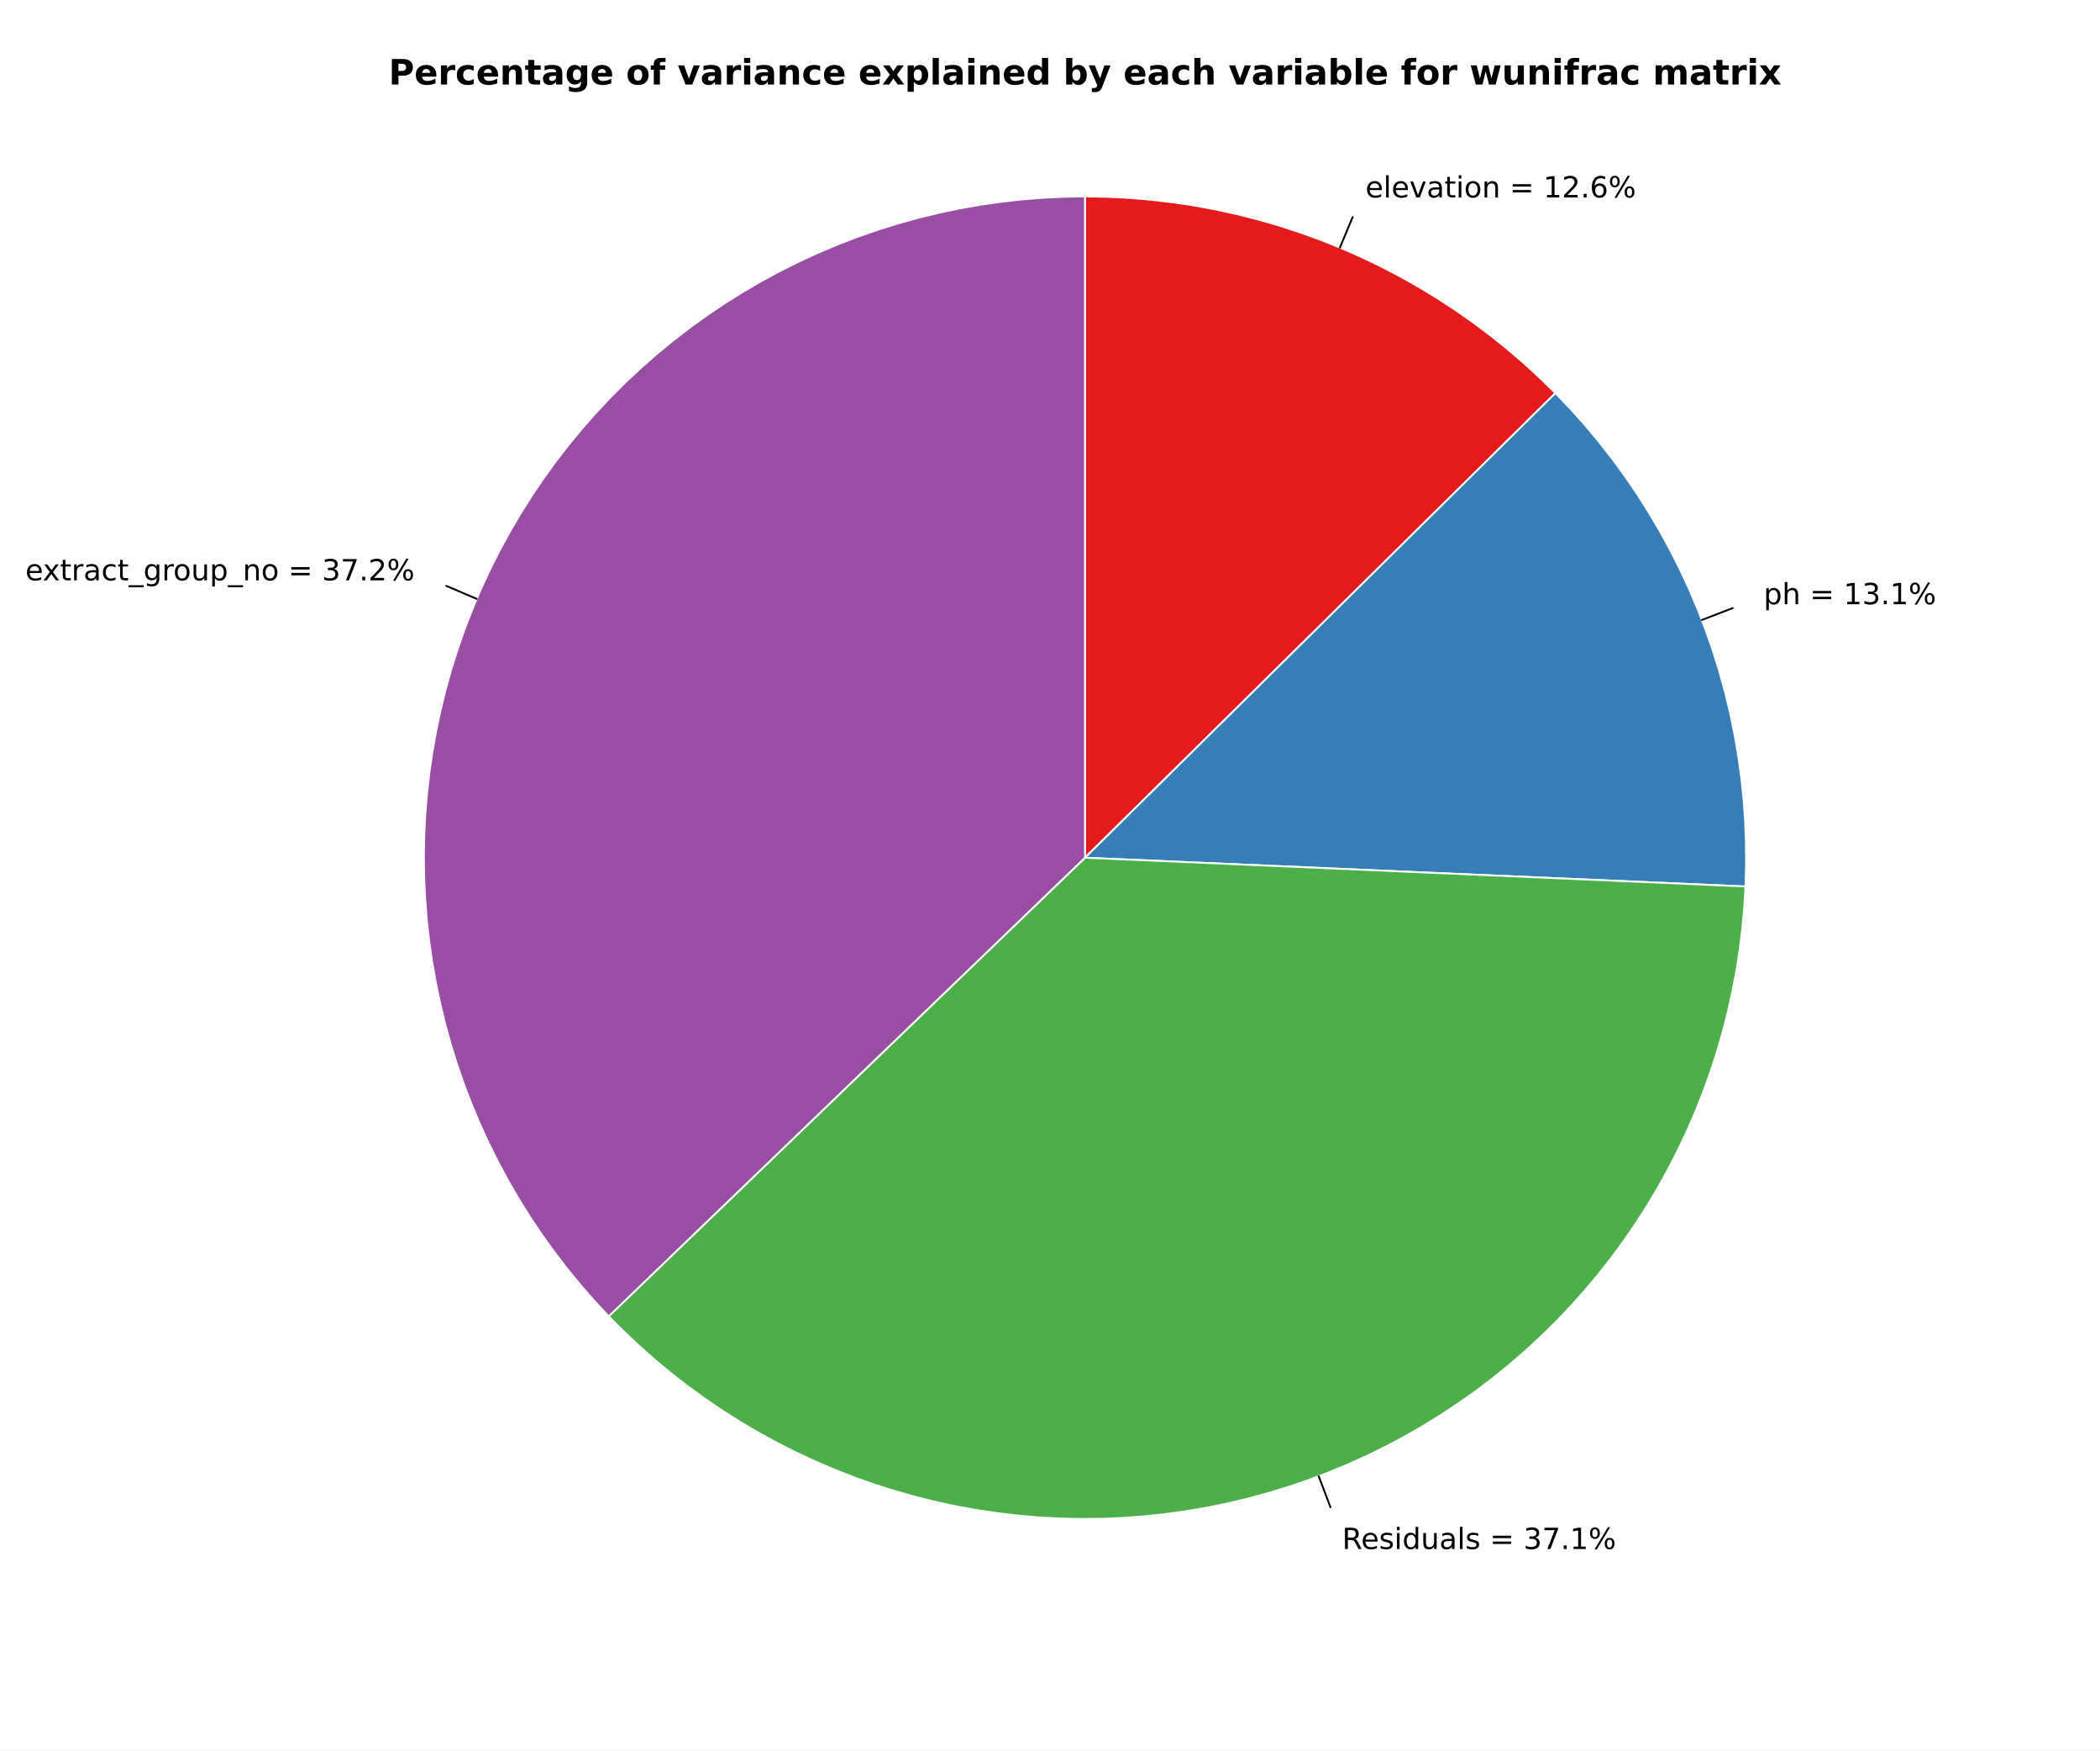
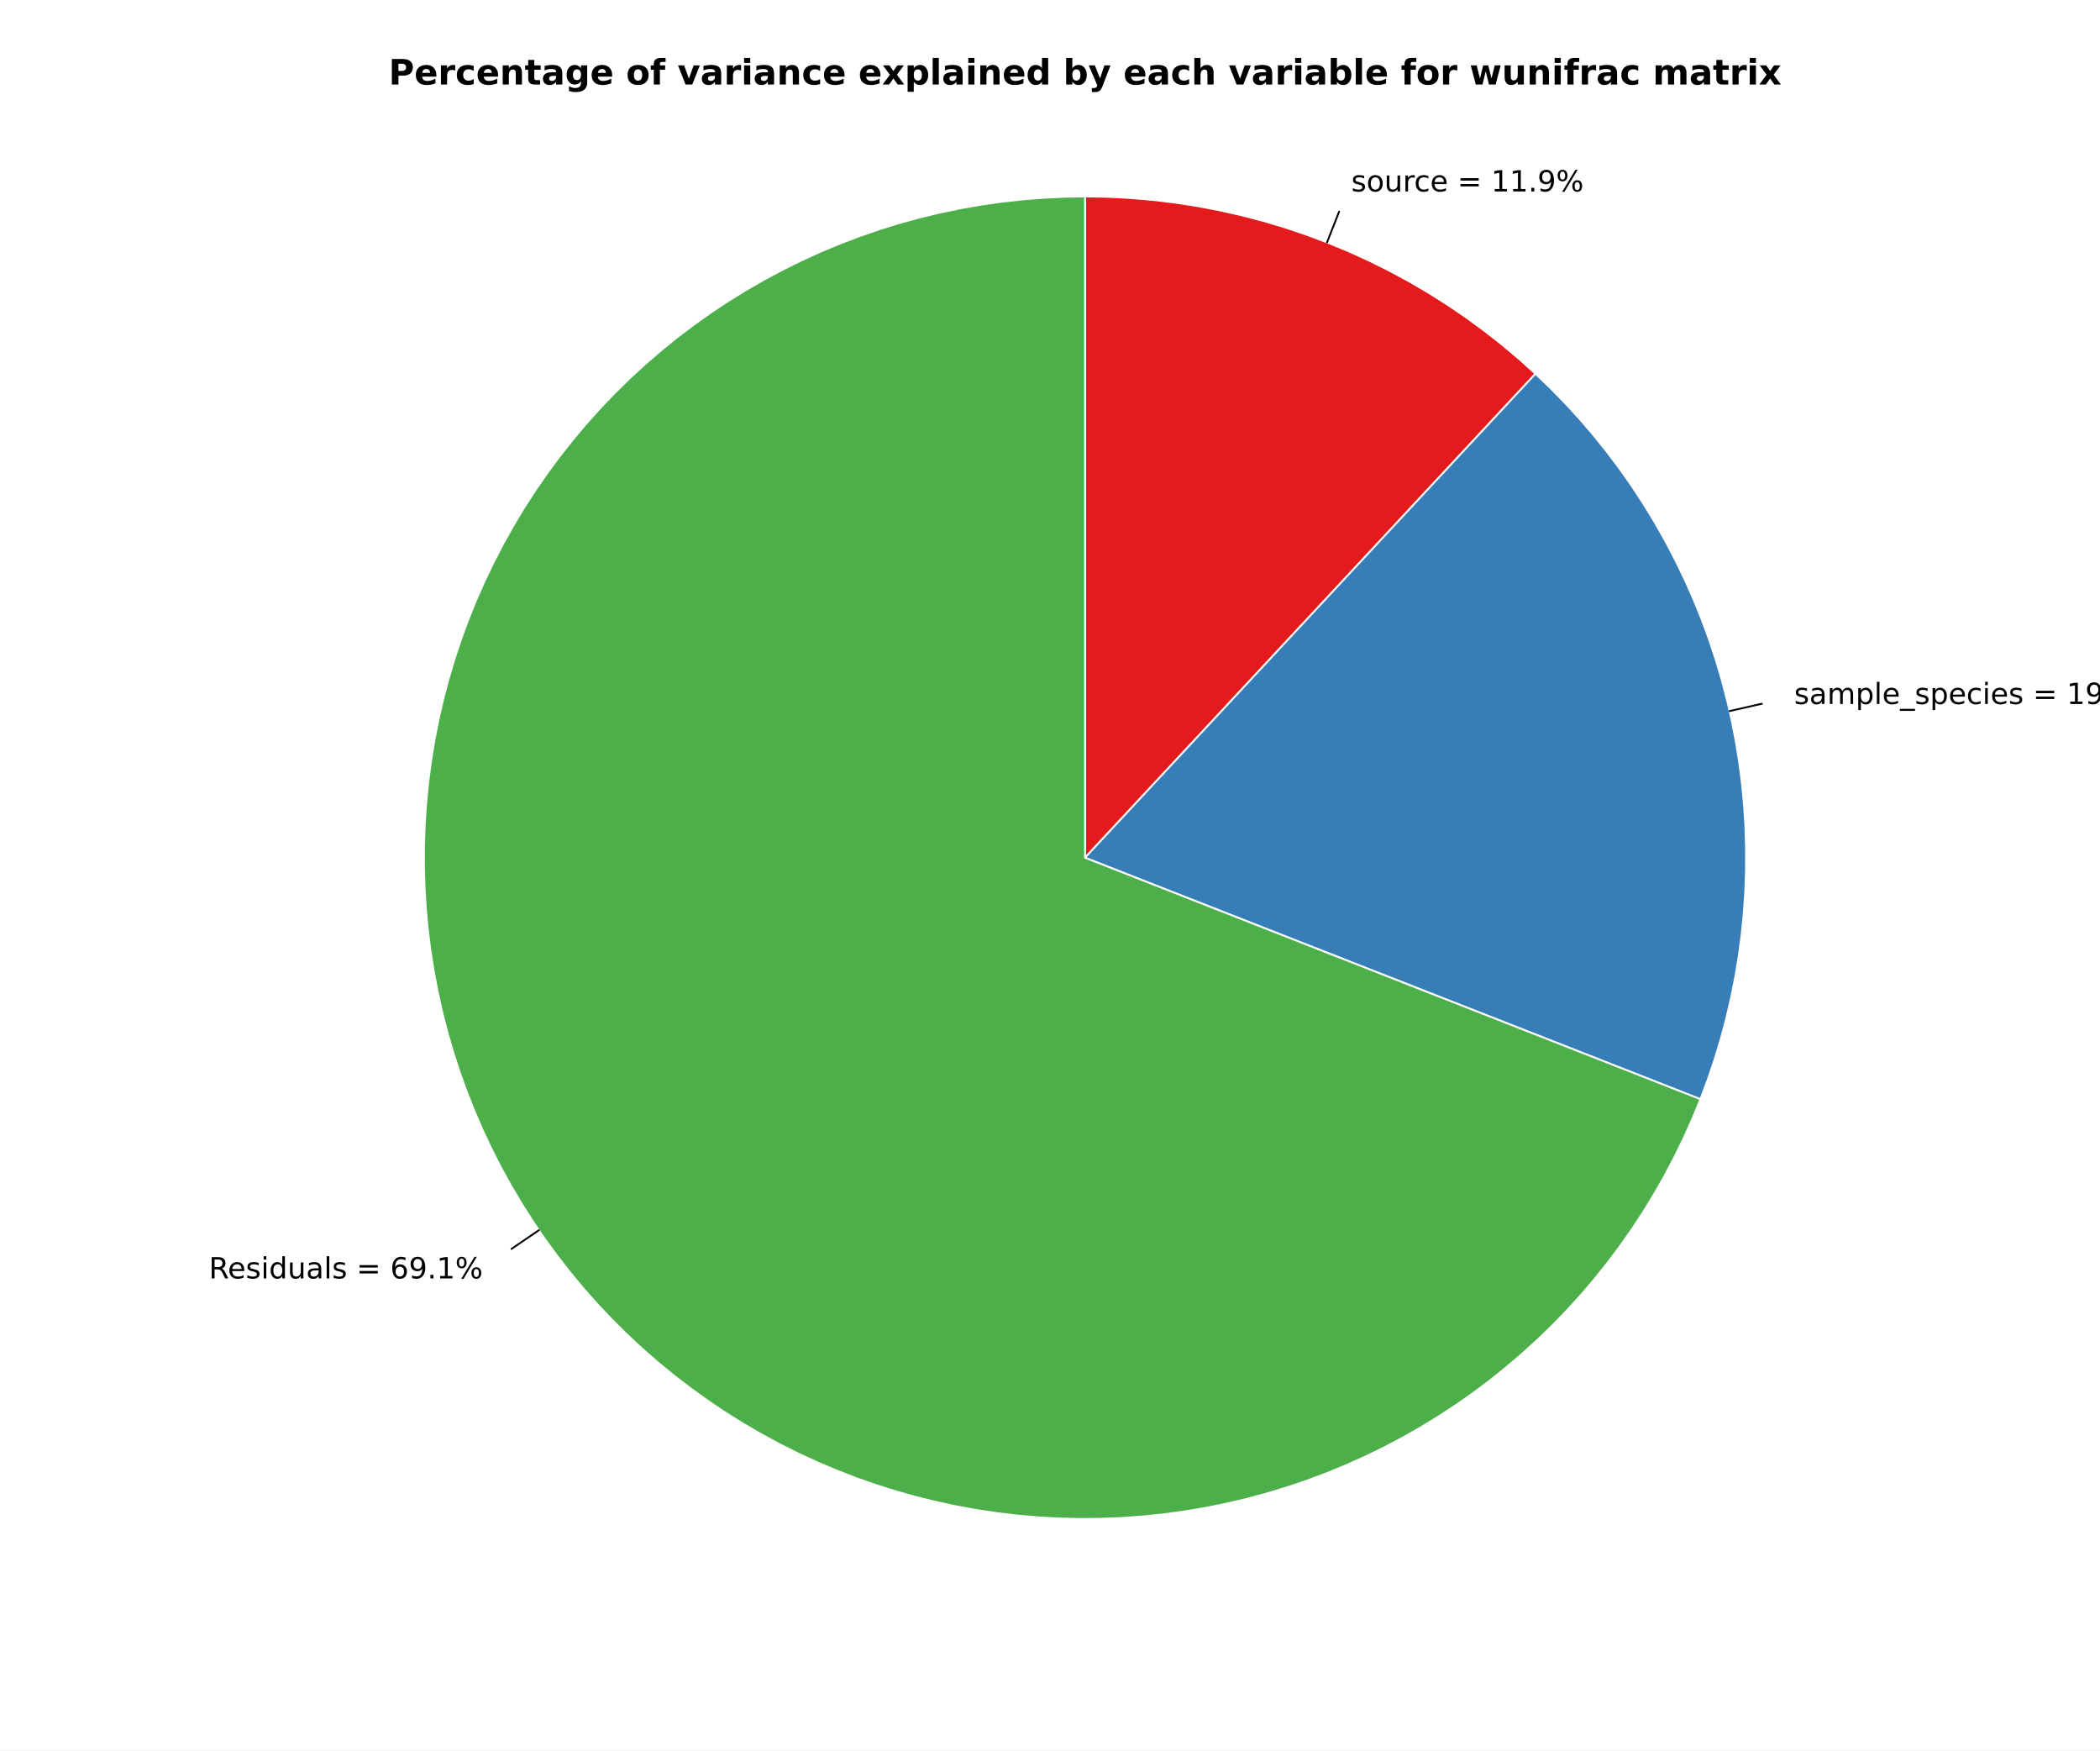
<svg xmlns="http://www.w3.org/2000/svg" viewBox="0 0 864.00 720.00">
  <defs>
    <style type="text/css">
    line, polyline, polygon, path, rect, circle {
      fill: none;
      stroke: #000000;
      stroke-linecap: round;
      stroke-linejoin: round;
      stroke-miterlimit: 10.00;
    }
  </style>
  </defs>
  <rect width="100%" height="100%" style="stroke: none; fill: #FFFFFF;" />
  <defs>
    <clipPath id="cpNTkuMDR8ODMzLjc2fDY0Ni41Nnw1OS4wNA==">
      <rect x="59.04" y="59.04" width="774.72" height="587.52" />
    </clipPath>
  </defs>
-   <polygon points="446.40,80.80 455.37,80.95 464.33,81.39 473.27,82.13 482.19,83.16 491.06,84.49 499.88,86.11 508.65,88.02 517.35,90.22 525.97,92.70 534.51,95.47 542.95,98.51 551.28,101.83 559.50,105.43 567.60,109.29 575.56,113.42 583.39,117.81 591.06,122.46 598.58,127.36 605.93,132.50 613.11,137.88 620.11,143.50 626.92,149.34 633.53,155.40 639.94,161.68 446.40,352.80 " style="stroke-width: 0.75; stroke: #FFFFFF; fill: #E41A1C;" clip-path="url(#cpNTkuMDR8ODMzLjc2fDY0Ni41Nnw1OS4wNA==)" />
-   <polyline points="551.28,101.83 556.52,89.29 " style="stroke-width: 0.75;" clip-path="url(#cpNTkuMDR8ODMzLjc2fDY0Ni41Nnw1OS4wNA==)" />
+   <polygon points="446.40,80.80 455.67,80.96 464.92,81.43 474.16,82.22 483.36,83.32 492.52,84.74 501.62,86.47 510.67,88.50 519.63,90.84 528.52,93.49 537.30,96.44 545.98,99.69 554.55,103.22 562.99,107.05 571.29,111.17 579.45,115.56 587.46,120.23 595.30,125.18 602.97,130.38 610.45,135.84 617.75,141.56 624.85,147.52 631.74,153.72 446.40,352.80 " style="stroke-width: 0.75; stroke: #FFFFFF; fill: #E41A1C;" clip-path="url(#cpNTkuMDR8ODMzLjc2fDY0Ni41Nnw1OS4wNA==)" />
+   <polyline points="545.98,99.69 550.96,87.03 " style="stroke-width: 0.75;" clip-path="url(#cpNTkuMDR8ODMzLjc2fDY0Ni41Nnw1OS4wNA==)" />
  <defs>
    <clipPath id="cpMC4wMHw4NjQuMDB8NzIwLjAwfDAuMDA=">
      <rect x="0.00" y="0.00" width="864.00" height="720.00" />
    </clipPath>
  </defs>
  <g clip-path="url(#cpMC4wMHw4NjQuMDB8NzIwLjAwfDAuMDA=)">
-     <text x="561.77" y="81.21" style="font-size: 12.00px; font-family: DejaVu Sans;" textLength="111.35px" lengthAdjust="spacingAndGlyphs">elevation = 12.6%</text>
+     <text x="555.94" y="78.74" style="font-size: 12.00px; font-family: DejaVu Sans;" textLength="95.92px" lengthAdjust="spacingAndGlyphs">source = 11.9%</text>
  </g>
  <defs>
    <clipPath id="cpNTkuMDR8ODMzLjc2fDY0Ni41Nnw1OS4wNA==">
      <rect x="59.04" y="59.04" width="774.72" height="587.52" />
    </clipPath>
  </defs>
-   <polygon points="639.94,161.68 646.12,168.15 652.09,174.82 657.83,181.69 663.35,188.74 668.63,195.96 673.67,203.36 678.46,210.92 683.00,218.63 687.29,226.48 691.32,234.48 695.08,242.60 698.57,250.84 701.78,259.19 704.73,267.64 707.39,276.19 709.77,284.82 711.86,293.52 713.67,302.28 715.18,311.10 716.41,319.97 717.35,328.87 717.99,337.80 718.33,346.74 718.38,355.69 718.14,364.63 446.40,352.80 " style="stroke-width: 0.75; stroke: #FFFFFF; fill: #377EB8;" clip-path="url(#cpNTkuMDR8ODMzLjc2fDY0Ni41Nnw1OS4wNA==)" />
-   <polyline points="700.21,255.00 712.90,250.11 " style="stroke-width: 0.75;" clip-path="url(#cpNTkuMDR8ODMzLjc2fDY0Ni41Nnw1OS4wNA==)" />
+   <polygon points="631.74,153.72 638.07,159.81 644.20,166.10 650.13,172.58 655.84,179.25 661.34,186.11 666.61,193.13 671.65,200.33 676.45,207.68 681.02,215.19 685.34,222.83 689.41,230.62 693.23,238.53 696.79,246.56 700.09,254.70 703.13,262.94 705.90,271.28 708.39,279.70 710.62,288.20 712.57,296.76 714.24,305.39 715.63,314.06 716.74,322.78 717.57,331.52 718.11,340.29 718.37,349.07 718.35,357.85 718.05,366.63 717.46,375.40 716.59,384.14 715.44,392.85 714.00,401.51 712.29,410.13 710.30,418.68 708.04,427.17 705.50,435.58 702.69,443.90 699.61,452.13 446.40,352.80 " style="stroke-width: 0.75; stroke: #FFFFFF; fill: #377EB8;" clip-path="url(#cpNTkuMDR8ODMzLjc2fDY0Ni41Nnw1OS4wNA==)" />
+   <polyline points="711.63,292.47 724.89,289.46 " style="stroke-width: 0.75;" clip-path="url(#cpNTkuMDR8ODMzLjc2fDY0Ni41Nnw1OS4wNA==)" />
  <defs>
    <clipPath id="cpMC4wMHw4NjQuMDB8NzIwLjAwfDAuMDA=">
      <rect x="0.00" y="0.00" width="864.00" height="720.00" />
    </clipPath>
  </defs>
  <g clip-path="url(#cpMC4wMHw4NjQuMDB8NzIwLjAwfDAuMDA=)">
-     <text x="725.59" y="248.53" style="font-size: 12.00px; font-family: DejaVu Sans;" textLength="71.03px" lengthAdjust="spacingAndGlyphs">ph = 13.1%</text>
+     <text x="738.15" y="289.58" style="font-size: 12.00px; font-family: DejaVu Sans;" textLength="150.25px" lengthAdjust="spacingAndGlyphs">sample_species = 19.0%</text>
  </g>
  <defs>
    <clipPath id="cpNTkuMDR8ODMzLjc2fDY0Ni41Nnw1OS4wNA==">
      <rect x="59.04" y="59.04" width="774.72" height="587.52" />
    </clipPath>
  </defs>
-   <polygon points="718.14,364.63 717.63,373.31 716.83,381.96 715.76,390.58 714.42,399.16 712.80,407.70 710.91,416.18 708.75,424.60 706.33,432.94 703.64,441.20 700.68,449.37 697.47,457.44 694.00,465.40 690.27,473.25 686.30,480.98 682.09,488.58 677.63,496.04 672.94,503.35 668.01,510.50 662.87,517.50 657.49,524.33 651.91,530.99 646.11,537.46 640.11,543.74 633.92,549.83 627.53,555.72 620.96,561.40 614.21,566.87 607.28,572.12 600.20,577.14 592.95,581.94 585.56,586.51 578.03,590.83 570.36,594.91 562.56,598.75 554.65,602.33 546.62,605.66 538.50,608.73 530.28,611.54 521.97,614.09 513.59,616.37 505.13,618.38 496.62,620.12 488.06,621.59 479.45,622.78 470.82,623.70 462.15,624.34 453.47,624.71 444.78,624.80 436.10,624.60 427.42,624.14 418.77,623.39 410.14,622.37 401.55,621.08 393.00,619.51 384.51,617.67 376.09,615.55 367.73,613.17 359.45,610.53 351.27,607.62 343.18,604.45 335.19,601.03 327.32,597.35 319.57,593.42 311.95,589.25 304.47,584.83 297.13,580.18 289.95,575.30 282.92,570.19 276.06,564.86 269.38,559.31 262.87,553.55 256.55,547.59 250.43,541.43 446.40,352.80 " style="stroke-width: 0.75; stroke: #FFFFFF; fill: #4DAF4A;" clip-path="url(#cpNTkuMDR8ODMzLjc2fDY0Ni41Nnw1OS4wNA==)" />
-   <polyline points="542.57,607.23 547.38,619.95 " style="stroke-width: 0.75;" clip-path="url(#cpNTkuMDR8ODMzLjc2fDY0Ni41Nnw1OS4wNA==)" />
+   <polygon points="699.61,452.13 696.34,460.10 692.82,467.96 689.05,475.70 685.04,483.33 680.78,490.82 676.30,498.17 671.58,505.37 666.63,512.43 661.47,519.32 656.09,526.05 650.50,532.60 644.70,538.97 638.71,545.16 632.52,551.15 626.15,556.94 619.59,562.53 612.87,567.91 605.97,573.07 598.92,578.02 591.71,582.73 584.36,587.22 576.87,591.47 569.24,595.48 561.50,599.25 553.64,602.77 545.67,606.04 537.60,609.06 529.44,611.81 521.20,614.31 512.88,616.55 504.49,618.52 496.05,620.23 487.56,621.67 479.03,622.84 470.46,623.73 461.87,624.36 453.26,624.71 444.65,624.79 436.04,624.60 427.44,624.14 418.86,623.40 410.30,622.39 401.78,621.12 393.31,619.57 384.89,617.75 376.53,615.67 368.24,613.33 360.03,610.72 351.91,607.86 343.88,604.74 335.96,601.37 328.14,597.75 320.44,593.88 312.87,589.77 305.44,585.42 298.14,580.84 291.00,576.03 284.01,571.00 277.18,565.75 270.52,560.29 264.04,554.61 257.74,548.74 251.63,542.67 245.72,536.40 240.00,529.96 234.50,523.33 229.21,516.54 224.13,509.58 219.28,502.46 214.65,495.20 210.26,487.79 206.10,480.24 202.19,472.57 198.52,464.78 195.10,456.87 191.93,448.86 189.01,440.76 186.36,432.57 183.96,424.29 181.83,415.95 179.96,407.54 178.37,399.07 177.03,390.56 175.97,382.02 175.18,373.44 174.67,364.84 174.42,356.23 174.45,347.62 174.75,339.01 175.32,330.42 176.17,321.84 177.28,313.30 178.67,304.80 180.32,296.35 182.24,287.95 184.43,279.62 186.88,271.36 189.59,263.19 192.55,255.10 195.77,247.11 199.25,239.23 202.97,231.46 206.93,223.81 211.13,216.30 215.57,208.91 220.25,201.68 225.14,194.59 230.26,187.67 235.60,180.91 241.15,174.32 246.90,167.91 252.86,161.68 259.01,155.65 265.34,149.82 271.86,144.19 278.55,138.76 285.41,133.56 292.44,128.57 299.61,123.81 306.94,119.27 314.40,114.98 322.00,110.92 329.72,107.10 337.56,103.53 345.50,100.21 353.55,97.14 361.69,94.33 369.92,91.77 378.22,89.48 386.60,87.46 395.03,85.70 403.51,84.20 412.04,82.98 420.60,82.03 429.18,81.35 437.79,80.94 446.40,80.80 446.40,352.80 " style="stroke-width: 0.75; stroke: #FFFFFF; fill: #4DAF4A;" clip-path="url(#cpNTkuMDR8ODMzLjc2fDY0Ni41Nnw1OS4wNA==)" />
+   <polyline points="221.68,506.04 210.44,513.70 " style="stroke-width: 0.75;" clip-path="url(#cpNTkuMDR8ODMzLjc2fDY0Ni41Nnw1OS4wNA==)" />
  <defs>
    <clipPath id="cpMC4wMHw4NjQuMDB8NzIwLjAwfDAuMDA=">
      <rect x="0.00" y="0.00" width="864.00" height="720.00" />
    </clipPath>
  </defs>
  <g clip-path="url(#cpMC4wMHw4NjQuMDB8NzIwLjAwfDAuMDA=)">
-     <text x="552.19" y="637.15" style="font-size: 12.00px; font-family: DejaVu Sans;" textLength="113.27px" lengthAdjust="spacingAndGlyphs">Residuals = 37.1%</text>
-   </g>
-   <defs>
-     <clipPath id="cpNTkuMDR8ODMzLjc2fDY0Ni41Nnw1OS4wNA==">
-       <rect x="59.04" y="59.04" width="774.72" height="587.52" />
-     </clipPath>
-   </defs>
-   <polygon points="250.43,541.43 244.49,535.06 238.76,528.50 233.24,521.76 227.95,514.85 222.87,507.78 218.02,500.54 213.41,493.16 209.04,485.63 204.91,477.96 201.03,470.17 197.39,462.25 194.02,454.23 190.90,446.10 188.05,437.87 185.45,429.56 183.13,421.16 181.08,412.70 179.30,404.18 177.79,395.60 176.56,386.98 175.60,378.33 174.92,369.65 174.52,360.95 174.40,352.24 174.56,343.53 174.99,334.84 175.71,326.16 176.70,317.51 177.97,308.89 179.51,300.32 181.33,291.81 183.41,283.35 185.77,274.97 188.40,266.67 191.29,258.45 194.44,250.34 197.85,242.32 201.51,234.42 205.42,226.65 209.59,219.00 213.99,211.48 218.63,204.12 223.51,196.90 228.61,189.85 233.94,182.96 239.49,176.25 245.24,169.71 251.21,163.37 257.37,157.22 263.73,151.27 270.27,145.52 277.00,139.99 283.90,134.68 290.96,129.59 298.19,124.73 305.56,120.10 313.08,115.71 320.74,111.57 328.53,107.67 336.43,104.02 344.45,100.63 352.58,97.49 360.80,94.62 369.11,92.01 377.49,89.67 385.95,87.60 394.47,85.80 403.05,84.28 411.66,83.03 420.32,82.05 429.00,81.36 437.69,80.94 446.40,80.80 446.40,352.80 " style="stroke-width: 0.75; stroke: #FFFFFF; fill: #984EA3;" clip-path="url(#cpNTkuMDR8ODMzLjc2fDY0Ni41Nnw1OS4wNA==)" />
-   <polyline points="196.11,246.32 183.60,240.99 " style="stroke-width: 0.75;" clip-path="url(#cpNTkuMDR8ODMzLjc2fDY0Ni41Nnw1OS4wNA==)" />
-   <defs>
-     <clipPath id="cpMC4wMHw4NjQuMDB8NzIwLjAwfDAuMDA=">
-       <rect x="0.00" y="0.00" width="864.00" height="720.00" />
-     </clipPath>
-   </defs>
-   <g clip-path="url(#cpMC4wMHw4NjQuMDB8NzIwLjAwfDAuMDA=)">
-     <text x="10.43" y="238.71" style="font-size: 12.00px; font-family: DejaVu Sans;" textLength="160.65px" lengthAdjust="spacingAndGlyphs">extract_group_no = 37.2%</text>
+     <text x="85.93" y="525.84" style="font-size: 12.00px; font-family: DejaVu Sans;" textLength="113.27px" lengthAdjust="spacingAndGlyphs">Residuals = 69.1%</text>
  </g>
  <g clip-path="url(#cpMC4wMHw4NjQuMDB8NzIwLjAwfDAuMDA=)">
    <text x="159.90" y="34.77" style="font-size: 14.40px; font-weight: bold; font-family: DejaVu Sans;" textLength="573.00px" lengthAdjust="spacingAndGlyphs">Percentage of variance explained by each variable for wunifrac matrix</text>
  </g>
</svg>
